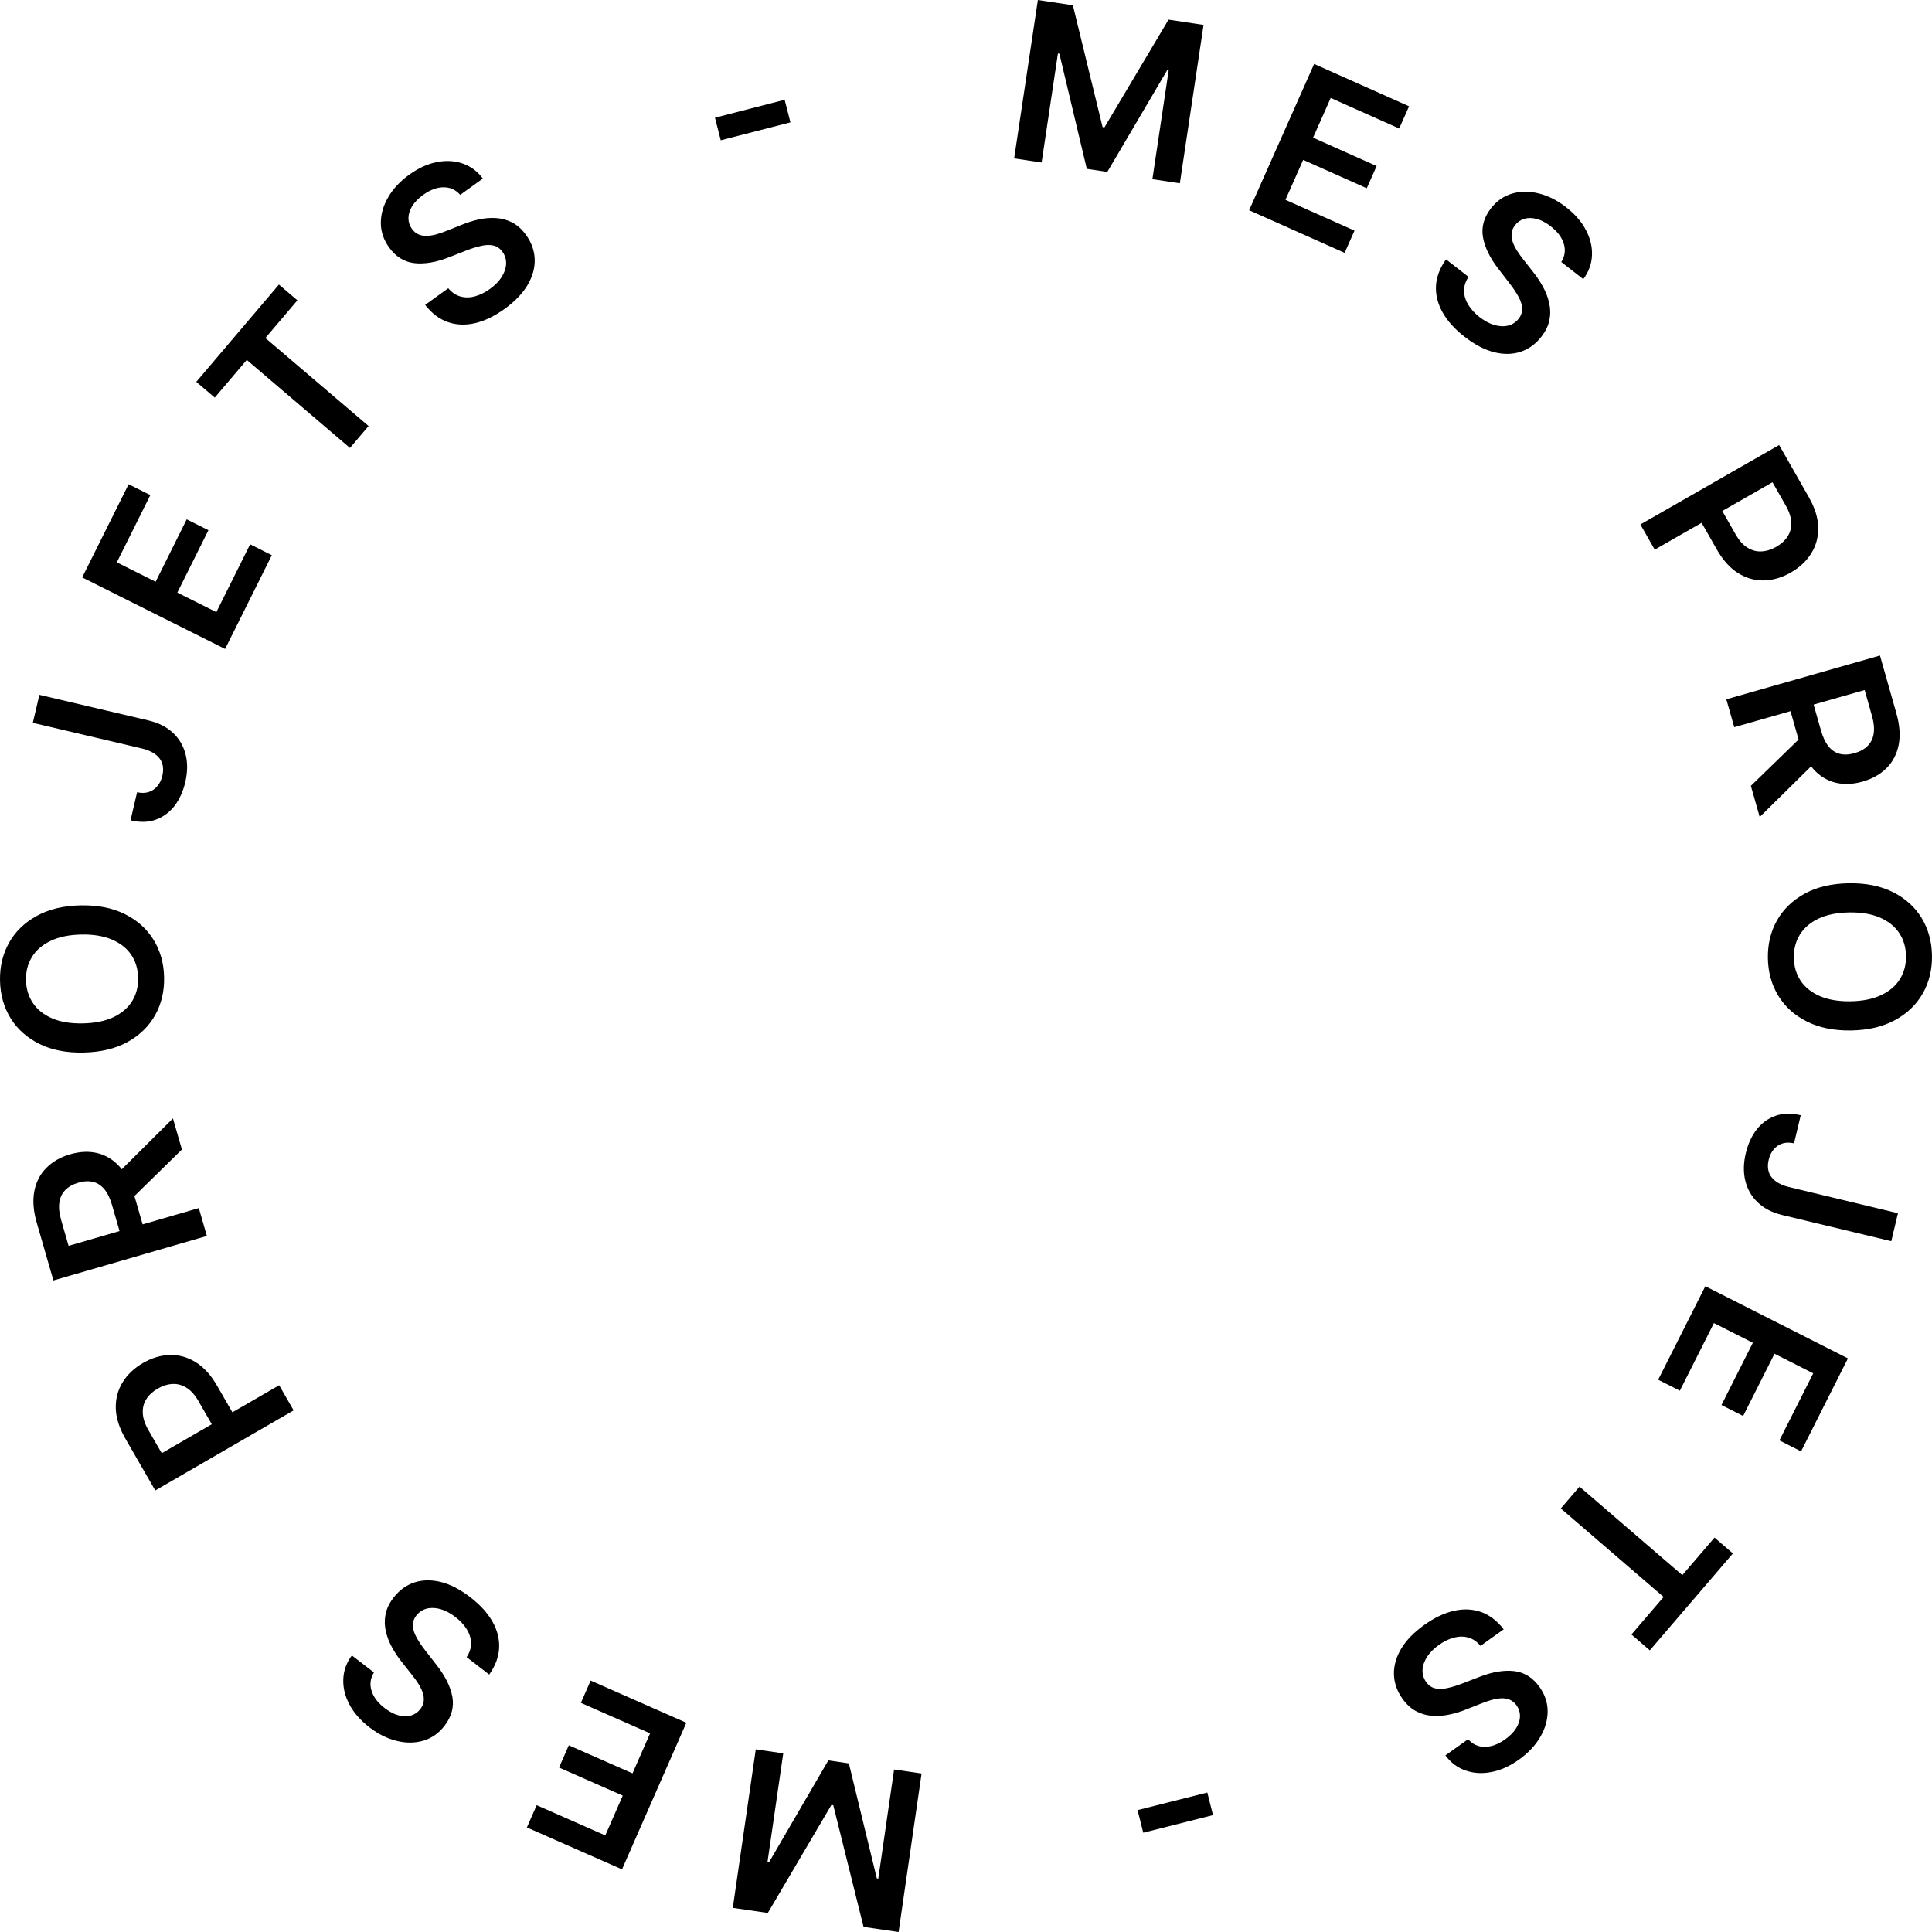
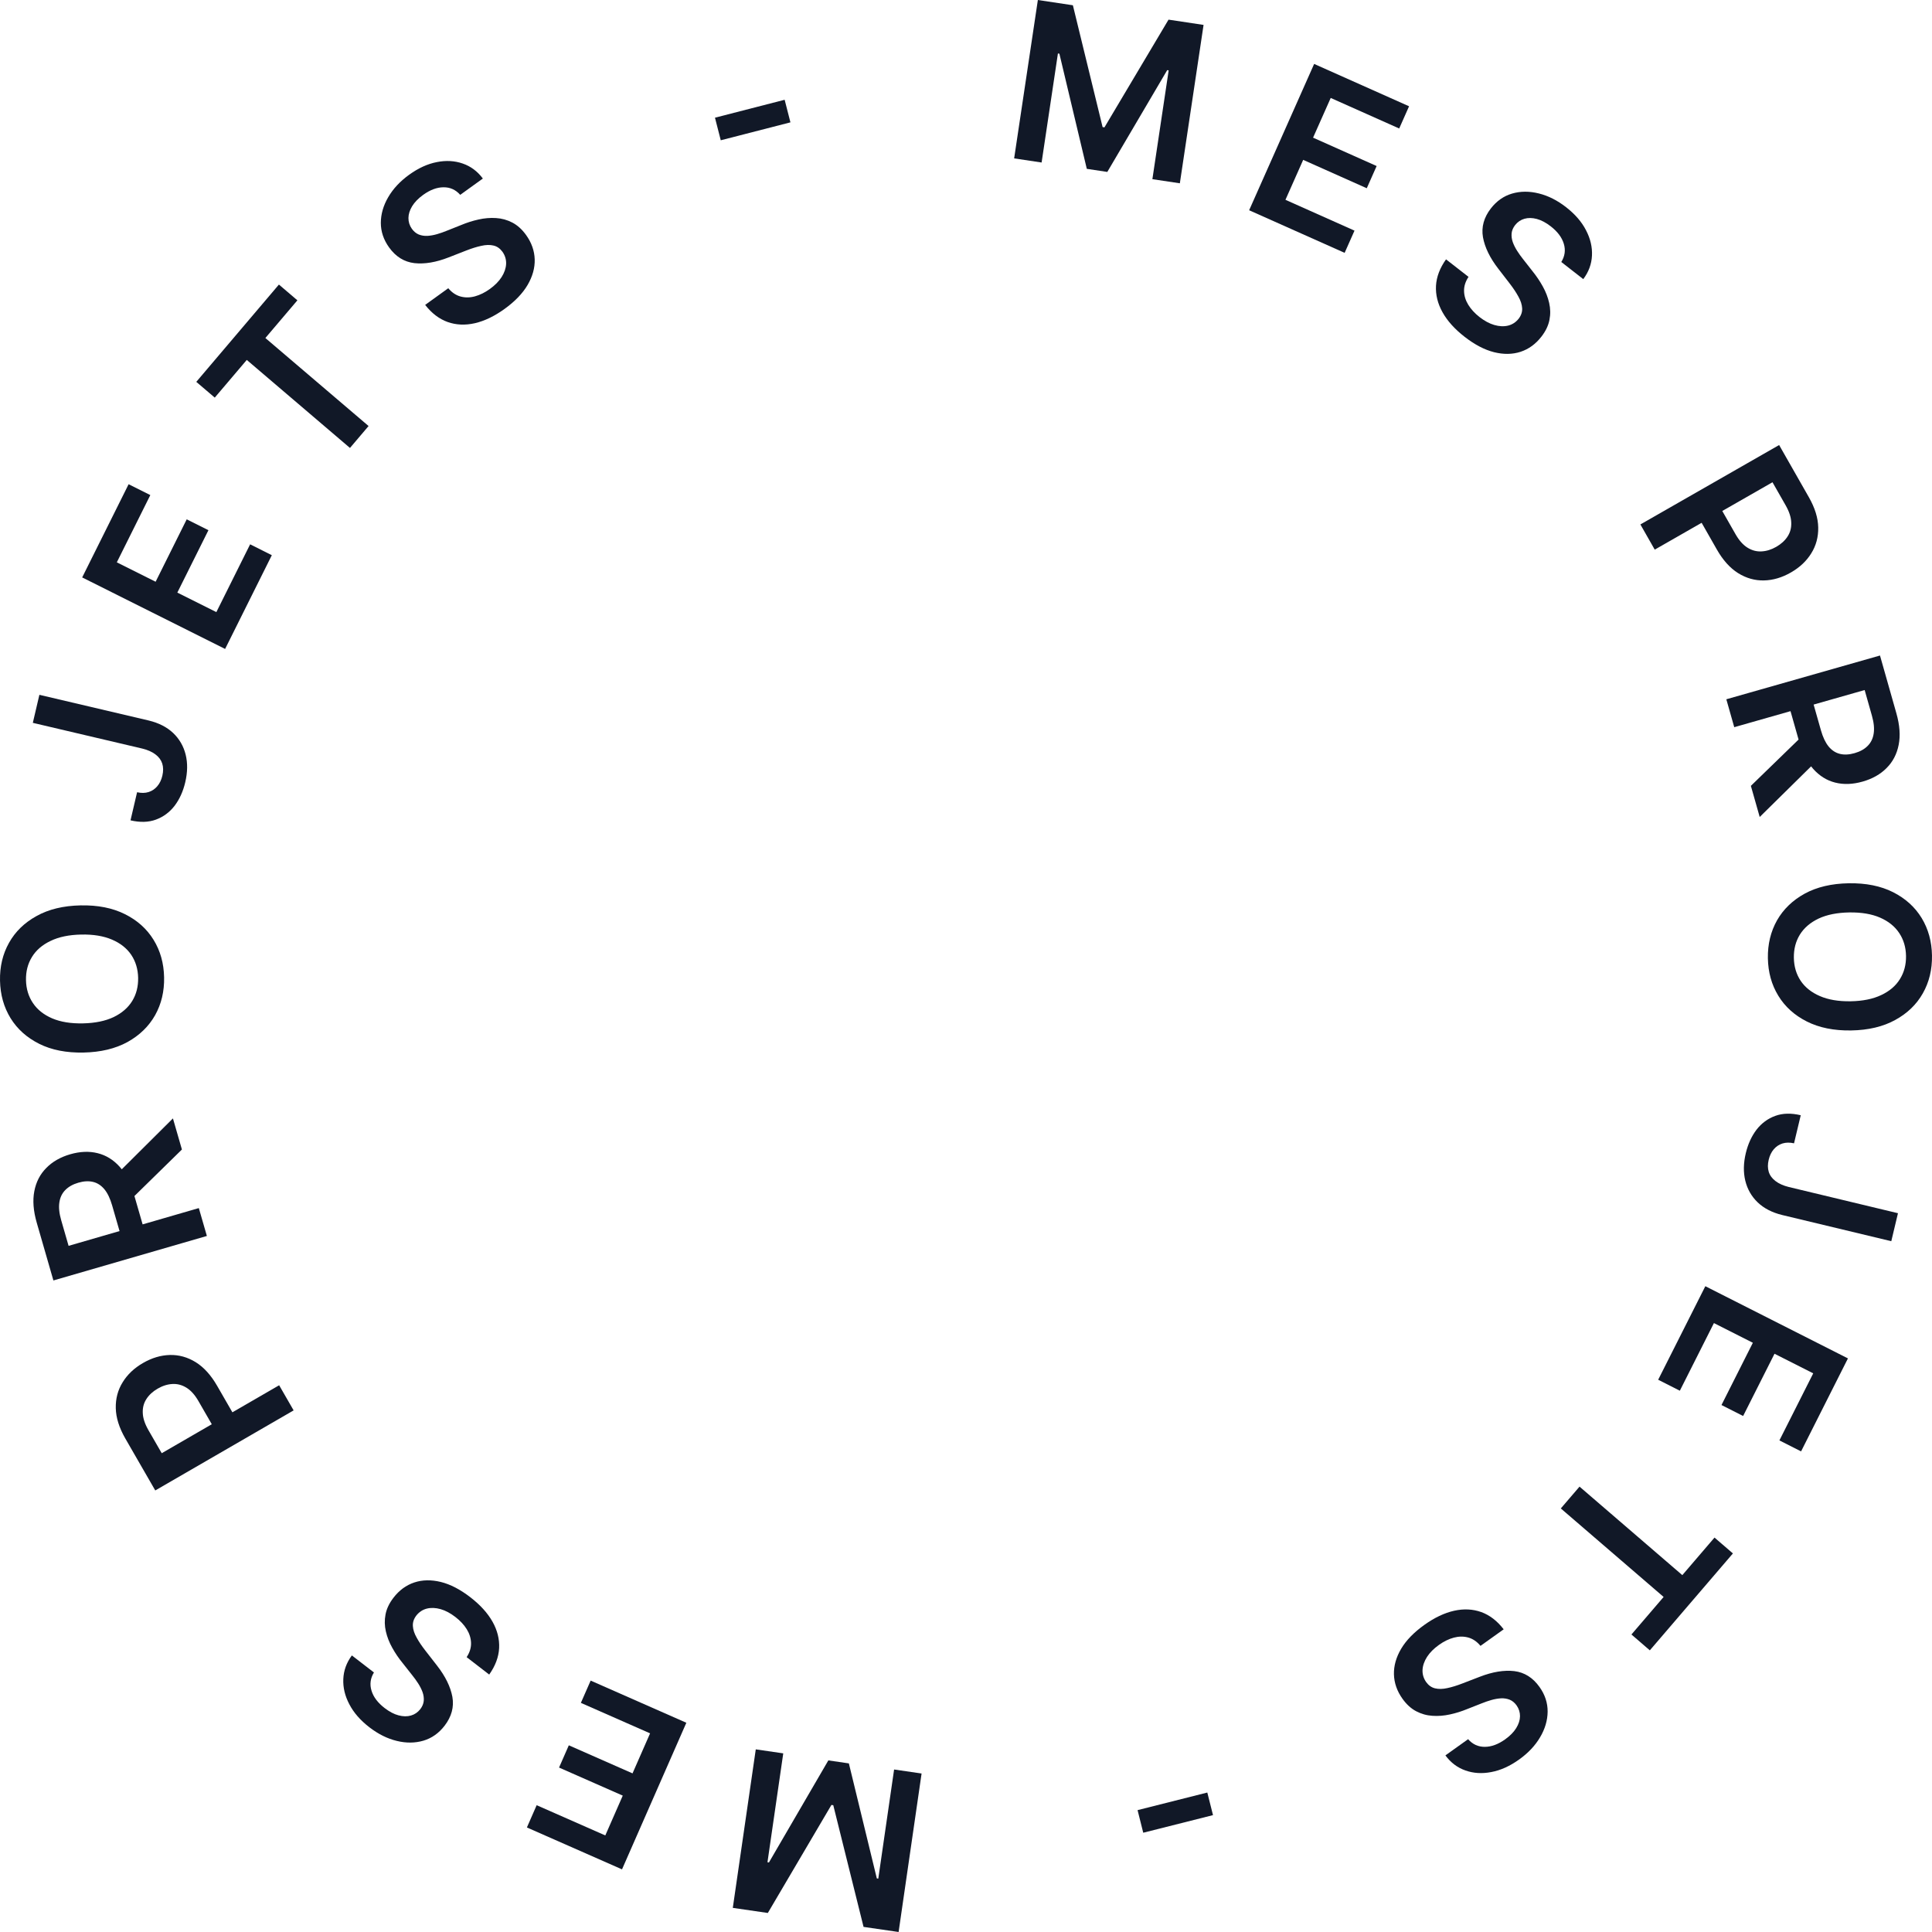
<svg xmlns="http://www.w3.org/2000/svg" width="112" height="112" viewBox="0 0 112 112" fill="none">
-   <path d="M52.093 112L50.061 111.704L48.306 104.65L48.198 104.635L44.512 110.897L42.481 110.601L43.813 101.412L45.406 101.644L44.491 107.957L44.576 107.969L48.02 102.052L49.21 102.226L50.83 108.893L50.915 108.906L51.832 102.58L53.425 102.812L52.093 112Z" fill="black" />
-   <path d="M39.788 99.87L36.059 108.369L30.545 105.94L31.111 104.649L35.09 106.402L36.102 104.094L32.409 102.467L32.975 101.177L36.668 102.804L37.686 100.484L33.674 98.717L34.241 97.426L39.788 99.87Z" fill="black" />
-   <path d="M21.678 96.954C21.47 97.294 21.424 97.647 21.538 98.013C21.649 98.378 21.902 98.713 22.297 99.017C22.574 99.231 22.843 99.372 23.106 99.441C23.369 99.51 23.608 99.514 23.823 99.451C24.039 99.389 24.219 99.266 24.363 99.084C24.481 98.93 24.548 98.771 24.565 98.605C24.58 98.437 24.557 98.267 24.496 98.094C24.433 97.923 24.348 97.754 24.24 97.587C24.132 97.42 24.017 97.261 23.894 97.109L23.338 96.405C23.111 96.127 22.912 95.834 22.741 95.526C22.567 95.217 22.444 94.9 22.369 94.576C22.293 94.25 22.286 93.922 22.349 93.593C22.411 93.264 22.565 92.94 22.81 92.622C23.141 92.191 23.542 91.896 24.014 91.738C24.484 91.582 24.998 91.572 25.555 91.708C26.108 91.845 26.679 92.141 27.266 92.594C27.837 93.035 28.265 93.506 28.549 94.007C28.831 94.507 28.96 95.018 28.935 95.541C28.908 96.061 28.716 96.573 28.36 97.076L27.052 96.067C27.23 95.796 27.315 95.522 27.307 95.245C27.299 94.969 27.216 94.702 27.058 94.447C26.898 94.19 26.679 93.955 26.402 93.741C26.113 93.518 25.827 93.365 25.543 93.284C25.255 93.203 24.99 93.192 24.746 93.252C24.5 93.314 24.295 93.45 24.131 93.659C23.986 93.852 23.921 94.053 23.935 94.263C23.947 94.474 24.02 94.698 24.154 94.935C24.284 95.173 24.454 95.426 24.666 95.696L25.335 96.556C25.82 97.178 26.116 97.782 26.225 98.369C26.329 98.957 26.178 99.514 25.774 100.041C25.441 100.474 25.032 100.763 24.548 100.908C24.061 101.051 23.546 101.056 23.001 100.922C22.455 100.791 21.926 100.527 21.412 100.131C20.891 99.729 20.505 99.286 20.253 98.801C19.997 98.318 19.88 97.829 19.902 97.335C19.922 96.843 20.087 96.387 20.398 95.967L21.678 96.954Z" fill="black" />
-   <path d="M17.022 81.762L9.001 86.403L7.263 83.388C6.908 82.77 6.724 82.185 6.712 81.634C6.699 81.079 6.832 80.579 7.111 80.131C7.385 79.683 7.777 79.311 8.286 79.017C8.8 78.719 9.32 78.564 9.844 78.55C10.369 78.536 10.868 78.674 11.342 78.965C11.814 79.258 12.228 79.714 12.586 80.335L13.737 82.333L12.542 83.024L11.504 81.222C11.296 80.861 11.063 80.601 10.805 80.444C10.547 80.286 10.277 80.215 9.994 80.232C9.71 80.247 9.425 80.336 9.141 80.501C8.856 80.665 8.638 80.867 8.486 81.105C8.333 81.34 8.263 81.609 8.277 81.911C8.287 82.213 8.397 82.545 8.606 82.909L9.376 84.244L16.183 80.305L17.022 81.762Z" fill="black" />
-   <path d="M11.993 71.65L3.096 74.229L2.131 70.885C1.933 70.199 1.886 69.59 1.989 69.057C2.091 68.52 2.323 68.071 2.683 67.709C3.039 67.344 3.501 67.08 4.068 66.915C4.639 66.75 5.169 66.728 5.66 66.851C6.146 66.971 6.572 67.233 6.936 67.637C7.298 68.042 7.578 68.587 7.775 69.272L8.463 71.654L7.125 72.042L6.5 69.877C6.385 69.477 6.235 69.165 6.051 68.941C5.864 68.718 5.646 68.577 5.397 68.517C5.144 68.455 4.859 68.47 4.543 68.562C4.228 68.653 3.976 68.794 3.79 68.983C3.6 69.173 3.484 69.413 3.442 69.702C3.397 69.992 3.432 70.339 3.549 70.742L3.976 72.223L11.526 70.034L11.993 71.65ZM6.631 68.211L10.025 64.835L10.546 66.638L7.14 69.975L6.631 68.211Z" fill="black" />
-   <path d="M4.668 52.486C5.666 52.465 6.524 52.635 7.243 52.995C7.959 53.351 8.512 53.847 8.903 54.483C9.293 55.116 9.496 55.839 9.513 56.652C9.53 57.465 9.357 58.197 8.994 58.848C8.628 59.497 8.094 60.016 7.394 60.406C6.69 60.792 5.841 60.996 4.846 61.017C3.849 61.038 2.992 60.87 2.276 60.513C1.557 60.153 1.002 59.657 0.612 59.024C0.222 58.389 0.018 57.664 0.001 56.851C-0.016 56.038 0.157 55.308 0.521 54.659C0.884 54.008 1.417 53.489 2.121 53.102C2.821 52.712 3.67 52.507 4.668 52.486ZM4.703 54.177C4.001 54.192 3.411 54.314 2.934 54.545C2.453 54.773 2.093 55.083 1.854 55.475C1.612 55.867 1.496 56.315 1.507 56.82C1.517 57.324 1.652 57.767 1.91 58.149C2.165 58.531 2.538 58.827 3.027 59.037C3.514 59.245 4.109 59.341 4.811 59.326C5.513 59.311 6.105 59.19 6.586 58.962C7.063 58.732 7.423 58.42 7.665 58.028C7.904 57.636 8.018 57.188 8.008 56.683C7.997 56.179 7.864 55.736 7.609 55.354C7.351 54.972 6.978 54.678 6.492 54.47C6.002 54.26 5.406 54.162 4.703 54.177Z" fill="black" />
-   <path d="M1.903 41.904L2.283 40.279L8.623 41.769C9.204 41.909 9.675 42.15 10.038 42.493C10.397 42.835 10.639 43.252 10.762 43.743C10.883 44.231 10.876 44.765 10.74 45.345C10.616 45.874 10.411 46.329 10.124 46.709C9.835 47.085 9.475 47.352 9.044 47.512C8.613 47.672 8.121 47.686 7.566 47.556L7.947 45.927C8.192 45.981 8.414 45.978 8.614 45.916C8.815 45.852 8.984 45.738 9.121 45.574C9.259 45.411 9.356 45.209 9.412 44.968C9.473 44.706 9.471 44.471 9.405 44.263C9.336 44.054 9.204 43.877 9.009 43.732C8.815 43.584 8.559 43.471 8.243 43.394L1.903 41.904Z" fill="black" />
-   <path d="M13.05 37.62L4.764 33.474L7.456 28.071L8.714 28.701L6.772 32.599L9.022 33.724L10.824 30.106L12.083 30.736L10.28 34.354L12.542 35.485L14.5 31.555L15.758 32.185L13.05 37.62Z" fill="black" />
-   <path d="M12.45 23.05L11.379 22.137L16.169 16.496L17.24 17.41L15.384 19.595L21.367 24.697L20.288 25.968L14.306 20.865L12.45 23.05Z" fill="black" />
-   <path d="M26.68 11.295C26.415 10.998 26.091 10.852 25.708 10.857C25.327 10.859 24.935 11.006 24.531 11.297C24.247 11.502 24.035 11.721 23.893 11.953C23.752 12.185 23.68 12.414 23.678 12.639C23.676 12.864 23.741 13.071 23.875 13.262C23.987 13.419 24.12 13.529 24.274 13.594C24.43 13.656 24.6 13.683 24.783 13.674C24.964 13.662 25.15 13.629 25.34 13.573C25.531 13.518 25.716 13.453 25.897 13.378L26.729 13.047C27.06 12.908 27.398 12.801 27.74 12.725C28.086 12.647 28.424 12.619 28.755 12.641C29.089 12.661 29.404 12.748 29.701 12.903C29.998 13.058 30.263 13.298 30.498 13.624C30.815 14.066 30.981 14.536 30.997 15.034C31.012 15.53 30.874 16.026 30.584 16.522C30.294 17.014 29.848 17.477 29.246 17.911C28.661 18.332 28.088 18.608 27.527 18.737C26.968 18.864 26.443 18.841 25.95 18.667C25.46 18.492 25.026 18.161 24.647 17.675L25.987 16.709C26.195 16.957 26.433 17.117 26.7 17.189C26.967 17.261 27.245 17.258 27.534 17.179C27.826 17.099 28.114 16.957 28.398 16.752C28.694 16.539 28.921 16.308 29.081 16.059C29.241 15.806 29.327 15.553 29.34 15.302C29.351 15.049 29.28 14.813 29.128 14.595C28.984 14.401 28.811 14.28 28.606 14.234C28.401 14.185 28.165 14.191 27.9 14.252C27.636 14.308 27.345 14.399 27.026 14.524L26.012 14.92C25.279 15.207 24.616 15.319 24.023 15.254C23.432 15.185 22.942 14.881 22.555 14.342C22.236 13.898 22.077 13.422 22.077 12.916C22.08 12.408 22.223 11.912 22.507 11.428C22.79 10.941 23.194 10.508 23.72 10.129C24.254 9.744 24.788 9.5 25.323 9.397C25.859 9.29 26.36 9.318 26.826 9.481C27.291 9.641 27.679 9.931 27.991 10.35L26.68 11.295Z" fill="black" />
-   <path d="M45.487 5.784L45.822 7.093L41.783 8.132L41.448 6.823L45.487 5.784Z" fill="black" />
-   <path d="M60.166 0L62.196 0.305L63.919 7.367L64.026 7.384L67.741 1.139L69.772 1.444L68.397 10.626L66.805 10.387L67.749 4.079L67.664 4.066L64.192 9.967L63.003 9.788L61.414 3.113L61.329 3.1L60.383 9.421L58.791 9.182L60.166 0Z" fill="black" />
-   <path d="M72.414 12.188L76.182 3.706L81.685 6.161L81.113 7.449L77.143 5.678L76.12 7.98L79.805 9.625L79.233 10.913L75.547 9.268L74.519 11.583L78.522 13.37L77.95 14.658L72.414 12.188Z" fill="black" />
-   <path d="M90.51 15.188C90.719 14.85 90.767 14.497 90.655 14.13C90.545 13.764 90.293 13.429 89.901 13.123C89.625 12.908 89.355 12.765 89.093 12.694C88.831 12.624 88.592 12.62 88.376 12.681C88.16 12.743 87.98 12.864 87.835 13.046C87.716 13.199 87.648 13.358 87.63 13.524C87.615 13.692 87.637 13.862 87.697 14.036C87.759 14.207 87.844 14.376 87.951 14.543C88.058 14.711 88.172 14.871 88.294 15.023L88.847 15.729C89.073 16.009 89.27 16.303 89.44 16.611C89.612 16.921 89.734 17.238 89.807 17.563C89.882 17.889 89.888 18.217 89.823 18.546C89.759 18.875 89.604 19.198 89.358 19.515C89.025 19.945 88.622 20.238 88.149 20.394C87.678 20.547 87.165 20.555 86.608 20.416C86.055 20.276 85.486 19.978 84.901 19.522C84.332 19.079 83.906 18.606 83.625 18.103C83.345 17.602 83.219 17.09 83.246 16.568C83.276 16.047 83.47 15.536 83.828 15.035L85.132 16.05C84.953 16.32 84.866 16.594 84.873 16.871C84.879 17.148 84.961 17.414 85.118 17.67C85.277 17.928 85.494 18.164 85.77 18.38C86.058 18.604 86.344 18.758 86.627 18.84C86.915 18.923 87.18 18.935 87.425 18.876C87.671 18.815 87.876 18.68 88.041 18.473C88.187 18.28 88.253 18.079 88.24 17.869C88.229 17.658 88.157 17.433 88.024 17.196C87.895 16.958 87.726 16.703 87.516 16.432L86.851 15.569C86.369 14.945 86.075 14.339 85.969 13.752C85.868 13.164 86.021 12.607 86.428 12.082C86.763 11.651 87.173 11.363 87.659 11.221C88.146 11.08 88.661 11.078 89.205 11.214C89.75 11.348 90.279 11.614 90.79 12.013C91.309 12.418 91.694 12.862 91.943 13.348C92.197 13.833 92.312 14.322 92.288 14.816C92.265 15.308 92.098 15.763 91.784 16.181L90.51 15.188Z" fill="black" />
-   <path d="M95.095 30.403L103.138 25.799L104.861 28.823C105.214 29.442 105.395 30.027 105.404 30.579C105.414 31.134 105.279 31.634 104.999 32.08C104.722 32.527 104.329 32.896 103.818 33.188C103.303 33.484 102.782 33.637 102.258 33.648C101.733 33.66 101.234 33.519 100.761 33.226C100.291 32.931 99.879 32.473 99.525 31.851L98.383 29.847L99.58 29.162L100.61 30.968C100.817 31.331 101.048 31.591 101.306 31.75C101.563 31.909 101.833 31.981 102.116 31.965C102.4 31.952 102.685 31.864 102.97 31.701C103.256 31.537 103.475 31.337 103.628 31.1C103.782 30.865 103.853 30.597 103.84 30.294C103.832 29.993 103.724 29.66 103.516 29.295L102.753 27.957L95.927 31.863L95.095 30.403Z" fill="black" />
-   <path d="M100.077 40.538L108.985 38.001L109.935 41.35C110.13 42.036 110.174 42.645 110.068 43.178C109.963 43.714 109.73 44.162 109.368 44.523C109.011 44.885 108.547 45.148 107.979 45.309C107.408 45.472 106.877 45.491 106.387 45.367C105.901 45.245 105.477 44.98 105.114 44.575C104.755 44.168 104.477 43.622 104.283 42.936L103.606 40.55L104.946 40.169L105.561 42.336C105.675 42.737 105.823 43.05 106.006 43.275C106.191 43.498 106.409 43.641 106.658 43.702C106.911 43.765 107.195 43.751 107.512 43.661C107.828 43.571 108.08 43.432 108.267 43.243C108.458 43.054 108.575 42.815 108.619 42.526C108.665 42.236 108.631 41.889 108.516 41.485L108.096 40.002L100.536 42.156L100.077 40.538ZM105.422 44.002L102.012 47.362L101.5 45.557L104.921 42.236L105.422 44.002Z" fill="black" />
-   <path d="M107.312 59.736C106.314 59.752 105.457 59.578 104.739 59.215C104.025 58.855 103.474 58.356 103.087 57.719C102.7 57.084 102.5 56.361 102.486 55.547C102.473 54.735 102.65 54.003 103.016 53.353C103.385 52.706 103.921 52.19 104.623 51.804C105.329 51.42 106.179 51.221 107.174 51.204C108.171 51.188 109.027 51.36 109.742 51.72C110.459 52.083 111.011 52.582 111.399 53.217C111.786 53.854 111.986 54.58 111.999 55.392C112.013 56.205 111.836 56.935 111.47 57.582C111.103 58.232 110.567 58.748 109.862 59.132C109.16 59.518 108.31 59.719 107.312 59.736ZM107.285 58.045C107.987 58.033 108.577 57.913 109.056 57.685C109.538 57.459 109.899 57.151 110.14 56.76C110.384 56.369 110.502 55.922 110.494 55.417C110.485 54.912 110.353 54.468 110.097 54.086C109.843 53.703 109.472 53.405 108.983 53.193C108.497 52.983 107.903 52.884 107.201 52.895C106.499 52.907 105.907 53.025 105.425 53.251C104.946 53.479 104.585 53.789 104.341 54.18C104.1 54.571 103.984 55.018 103.992 55.523C104 56.028 104.131 56.471 104.384 56.854C104.641 57.237 105.012 57.533 105.498 57.743C105.987 57.956 106.582 58.056 107.285 58.045Z" fill="black" />
-   <path d="M110.027 70.331L109.64 71.954L103.307 70.434C102.727 70.291 102.257 70.048 101.896 69.704C101.538 69.36 101.298 68.942 101.177 68.45C101.058 67.961 101.068 67.427 101.206 66.848C101.333 66.319 101.54 65.866 101.829 65.487C102.12 65.113 102.481 64.847 102.913 64.689C103.344 64.532 103.837 64.519 104.391 64.652L104.002 66.279C103.758 66.224 103.536 66.226 103.335 66.287C103.134 66.351 102.965 66.464 102.826 66.626C102.688 66.789 102.591 66.991 102.533 67.232C102.47 67.493 102.472 67.728 102.537 67.937C102.604 68.146 102.736 68.323 102.93 68.469C103.124 68.618 103.379 68.732 103.695 68.811L110.027 70.331Z" fill="black" />
-   <path d="M98.86 74.563L107.127 78.748L104.41 84.138L103.154 83.502L105.115 79.614L102.87 78.478L101.051 82.087L99.796 81.451L101.615 77.842L99.358 76.7L97.382 80.621L96.126 79.985L98.86 74.563Z" fill="black" />
-   <path d="M99.392 89.135L100.459 90.054L95.642 95.672L94.576 94.753L96.442 92.577L90.482 87.446L91.567 86.181L97.526 91.312L99.392 89.135Z" fill="black" />
-   <path d="M85.107 100.823C85.371 101.121 85.694 101.269 86.078 101.266C86.458 101.265 86.851 101.12 87.256 100.831C87.541 100.627 87.755 100.41 87.897 100.178C88.04 99.947 88.113 99.718 88.116 99.493C88.119 99.269 88.054 99.061 87.922 98.869C87.81 98.712 87.677 98.601 87.524 98.536C87.368 98.473 87.199 98.445 87.016 98.454C86.834 98.464 86.648 98.497 86.458 98.551C86.267 98.606 86.081 98.67 85.9 98.743L85.067 99.071C84.735 99.208 84.397 99.314 84.054 99.388C83.708 99.464 83.37 99.49 83.038 99.467C82.705 99.446 82.39 99.357 82.094 99.201C81.798 99.045 81.534 98.803 81.301 98.476C80.986 98.033 80.822 97.562 80.808 97.064C80.796 96.568 80.936 96.072 81.228 95.578C81.52 95.087 81.968 94.627 82.573 94.195C83.159 93.776 83.734 93.504 84.296 93.377C84.855 93.253 85.38 93.278 85.872 93.454C86.361 93.632 86.794 93.965 87.17 94.453L85.826 95.413C85.619 95.163 85.382 95.002 85.115 94.929C84.849 94.856 84.571 94.858 84.281 94.935C83.989 95.013 83.7 95.154 83.416 95.358C83.118 95.57 82.89 95.8 82.729 96.048C82.568 96.3 82.48 96.552 82.466 96.803C82.454 97.057 82.524 97.293 82.675 97.511C82.818 97.707 82.991 97.828 83.195 97.875C83.401 97.925 83.636 97.92 83.901 97.861C84.165 97.806 84.457 97.716 84.776 97.592L85.792 97.201C86.527 96.917 87.191 96.809 87.783 96.876C88.374 96.948 88.862 97.254 89.247 97.796C89.564 98.241 89.721 98.717 89.718 99.224C89.713 99.732 89.567 100.228 89.281 100.71C88.996 101.195 88.59 101.626 88.062 102.003C87.527 102.385 86.991 102.627 86.455 102.727C85.919 102.832 85.418 102.801 84.953 102.636C84.489 102.474 84.102 102.182 83.792 101.762L85.107 100.823Z" fill="black" />
-   <path d="M66.275 106.245L65.946 104.935L69.989 103.915L70.319 105.225L66.275 106.245Z" fill="black" />
+   <path d="M52.093 112L50.061 111.704L48.306 104.65L48.198 104.635L44.512 110.897L42.481 110.601L43.813 101.412L45.406 101.644L44.491 107.957L44.576 107.969L48.02 102.052L49.21 102.226L50.83 108.893L50.915 108.906L51.832 102.58L53.425 102.812L52.093 112Z" fill="#111827" />
+   <path d="M39.788 99.87L36.059 108.369L30.545 105.94L31.111 104.649L35.09 106.402L36.102 104.094L32.409 102.467L32.975 101.177L36.668 102.804L37.686 100.484L33.674 98.717L34.241 97.426L39.788 99.87Z" fill="#111827" />
+   <path d="M21.678 96.954C21.47 97.294 21.424 97.647 21.538 98.013C21.649 98.378 21.902 98.713 22.297 99.017C22.574 99.231 22.843 99.372 23.106 99.441C23.369 99.51 23.608 99.514 23.823 99.451C24.039 99.389 24.219 99.266 24.363 99.084C24.481 98.93 24.548 98.771 24.565 98.605C24.58 98.437 24.557 98.267 24.496 98.094C24.433 97.923 24.348 97.754 24.24 97.587C24.132 97.42 24.017 97.261 23.894 97.109L23.338 96.405C23.111 96.127 22.912 95.834 22.741 95.526C22.567 95.217 22.444 94.9 22.369 94.576C22.293 94.25 22.286 93.922 22.349 93.593C22.411 93.264 22.565 92.94 22.81 92.622C23.141 92.191 23.542 91.896 24.014 91.738C24.484 91.582 24.998 91.572 25.555 91.708C26.108 91.845 26.679 92.141 27.266 92.594C27.837 93.035 28.265 93.506 28.549 94.007C28.831 94.507 28.96 95.018 28.935 95.541C28.908 96.061 28.716 96.573 28.36 97.076L27.052 96.067C27.23 95.796 27.315 95.522 27.307 95.245C27.299 94.969 27.216 94.702 27.058 94.447C26.898 94.19 26.679 93.955 26.402 93.741C26.113 93.518 25.827 93.365 25.543 93.284C25.255 93.203 24.99 93.192 24.746 93.252C24.5 93.314 24.295 93.45 24.131 93.659C23.986 93.852 23.921 94.053 23.935 94.263C23.947 94.474 24.02 94.698 24.154 94.935C24.284 95.173 24.454 95.426 24.666 95.696L25.335 96.556C25.82 97.178 26.116 97.782 26.225 98.369C26.329 98.957 26.178 99.514 25.774 100.041C25.441 100.474 25.032 100.763 24.548 100.908C24.061 101.051 23.546 101.056 23.001 100.922C22.455 100.791 21.926 100.527 21.412 100.131C20.891 99.729 20.505 99.286 20.253 98.801C19.997 98.318 19.88 97.829 19.902 97.335C19.922 96.843 20.087 96.387 20.398 95.967L21.678 96.954Z" fill="#111827" />
+   <path d="M17.022 81.762L9.001 86.403L7.263 83.388C6.908 82.77 6.724 82.185 6.712 81.634C6.699 81.079 6.832 80.579 7.111 80.131C7.385 79.683 7.777 79.311 8.286 79.017C8.8 78.719 9.32 78.564 9.844 78.55C10.369 78.536 10.868 78.674 11.342 78.965C11.814 79.258 12.228 79.714 12.586 80.335L13.737 82.333L12.542 83.024L11.504 81.222C11.296 80.861 11.063 80.601 10.805 80.444C10.547 80.286 10.277 80.215 9.994 80.232C9.71 80.247 9.425 80.336 9.141 80.501C8.856 80.665 8.638 80.867 8.486 81.105C8.333 81.34 8.263 81.609 8.277 81.911C8.287 82.213 8.397 82.545 8.606 82.909L9.376 84.244L16.183 80.305L17.022 81.762Z" fill="#111827" />
+   <path d="M11.993 71.65L3.096 74.229L2.131 70.885C1.933 70.199 1.886 69.59 1.989 69.057C2.091 68.52 2.323 68.071 2.683 67.709C3.039 67.344 3.501 67.08 4.068 66.915C4.639 66.75 5.169 66.728 5.66 66.851C6.146 66.971 6.572 67.233 6.936 67.637C7.298 68.042 7.578 68.587 7.775 69.272L8.463 71.654L7.125 72.042L6.5 69.877C6.385 69.477 6.235 69.165 6.051 68.941C5.864 68.718 5.646 68.577 5.397 68.517C5.144 68.455 4.859 68.47 4.543 68.562C4.228 68.653 3.976 68.794 3.79 68.983C3.6 69.173 3.484 69.413 3.442 69.702C3.397 69.992 3.432 70.339 3.549 70.742L3.976 72.223L11.526 70.034L11.993 71.65ZM6.631 68.211L10.025 64.835L10.546 66.638L7.14 69.975L6.631 68.211Z" fill="#111827" />
+   <path d="M4.668 52.486C5.666 52.465 6.524 52.635 7.243 52.995C7.959 53.351 8.512 53.847 8.903 54.483C9.293 55.116 9.496 55.839 9.513 56.652C9.53 57.465 9.357 58.197 8.994 58.848C8.628 59.497 8.094 60.016 7.394 60.406C6.69 60.792 5.841 60.996 4.846 61.017C3.849 61.038 2.992 60.87 2.276 60.513C1.557 60.153 1.002 59.657 0.612 59.024C0.222 58.389 0.018 57.664 0.001 56.851C-0.016 56.038 0.157 55.308 0.521 54.659C0.884 54.008 1.417 53.489 2.121 53.102C2.821 52.712 3.67 52.507 4.668 52.486ZM4.703 54.177C4.001 54.192 3.411 54.314 2.934 54.545C2.453 54.773 2.093 55.083 1.854 55.475C1.612 55.867 1.496 56.315 1.507 56.82C1.517 57.324 1.652 57.767 1.91 58.149C2.165 58.531 2.538 58.827 3.027 59.037C3.514 59.244 4.109 59.341 4.811 59.326C5.513 59.311 6.105 59.19 6.586 58.962C7.063 58.732 7.423 58.42 7.665 58.028C7.904 57.636 8.018 57.188 8.008 56.683C7.997 56.179 7.864 55.736 7.609 55.354C7.351 54.972 6.978 54.678 6.492 54.47C6.002 54.26 5.406 54.162 4.703 54.177Z" fill="#111827" />
+   <path d="M1.903 41.904L2.283 40.279L8.623 41.769C9.204 41.909 9.675 42.15 10.038 42.493C10.397 42.835 10.639 43.252 10.762 43.743C10.883 44.231 10.876 44.765 10.74 45.345C10.616 45.874 10.411 46.329 10.124 46.709C9.835 47.085 9.475 47.352 9.044 47.512C8.613 47.672 8.121 47.686 7.566 47.556L7.947 45.927C8.192 45.981 8.414 45.978 8.614 45.916C8.815 45.852 8.984 45.738 9.121 45.574C9.259 45.411 9.356 45.209 9.412 44.968C9.473 44.706 9.471 44.471 9.405 44.263C9.336 44.054 9.204 43.877 9.009 43.732C8.815 43.584 8.559 43.471 8.243 43.394L1.903 41.904Z" fill="#111827" />
+   <path d="M13.05 37.62L4.764 33.474L7.456 28.071L8.714 28.701L6.772 32.599L9.022 33.724L10.824 30.106L12.083 30.736L10.28 34.354L12.542 35.485L14.5 31.555L15.758 32.185L13.05 37.62Z" fill="#111827" />
+   <path d="M12.45 23.05L11.379 22.137L16.169 16.496L17.24 17.41L15.384 19.595L21.367 24.697L20.288 25.968L14.306 20.865L12.45 23.05Z" fill="#111827" />
+   <path d="M26.68 11.295C26.415 10.998 26.091 10.852 25.708 10.857C25.327 10.859 24.935 11.006 24.531 11.297C24.247 11.502 24.035 11.721 23.893 11.953C23.752 12.185 23.68 12.414 23.678 12.639C23.676 12.864 23.741 13.071 23.875 13.262C23.987 13.419 24.12 13.529 24.274 13.594C24.43 13.656 24.6 13.683 24.783 13.674C24.964 13.662 25.15 13.629 25.34 13.573C25.531 13.518 25.716 13.453 25.897 13.378L26.729 13.047C27.06 12.908 27.398 12.801 27.74 12.725C28.086 12.647 28.424 12.619 28.755 12.641C29.089 12.661 29.404 12.748 29.701 12.903C29.998 13.058 30.263 13.298 30.498 13.624C30.815 14.066 30.981 14.536 30.997 15.034C31.012 15.53 30.874 16.026 30.584 16.522C30.294 17.014 29.848 17.477 29.246 17.911C28.661 18.332 28.088 18.608 27.527 18.737C26.968 18.864 26.443 18.841 25.95 18.667C25.46 18.492 25.026 18.161 24.647 17.675L25.987 16.709C26.195 16.957 26.433 17.117 26.7 17.189C26.967 17.261 27.245 17.258 27.534 17.179C27.826 17.099 28.114 16.957 28.398 16.752C28.694 16.539 28.921 16.308 29.081 16.059C29.241 15.806 29.327 15.553 29.34 15.302C29.351 15.049 29.28 14.813 29.128 14.595C28.984 14.401 28.811 14.28 28.606 14.234C28.401 14.185 28.165 14.191 27.9 14.252C27.636 14.308 27.345 14.399 27.026 14.524L26.012 14.92C25.279 15.207 24.616 15.319 24.023 15.254C23.432 15.185 22.942 14.881 22.555 14.342C22.236 13.898 22.077 13.422 22.077 12.916C22.08 12.408 22.223 11.912 22.507 11.428C22.79 10.941 23.194 10.508 23.72 10.129C24.254 9.744 24.788 9.5 25.323 9.397C25.859 9.29 26.36 9.318 26.826 9.481C27.291 9.641 27.679 9.931 27.991 10.35L26.68 11.295Z" fill="#111827" />
+   <path d="M45.487 5.784L45.822 7.093L41.783 8.132L41.448 6.823L45.487 5.784Z" fill="#111827" />
+   <path d="M60.166 0L62.196 0.305L63.919 7.367L64.026 7.384L67.741 1.139L69.772 1.444L68.397 10.626L66.805 10.387L67.749 4.079L67.664 4.066L64.192 9.967L63.003 9.788L61.414 3.113L61.329 3.1L60.383 9.421L58.791 9.182L60.166 0Z" fill="#111827" />
+   <path d="M72.414 12.188L76.182 3.706L81.685 6.161L81.113 7.449L77.143 5.678L76.12 7.98L79.805 9.625L79.233 10.913L75.547 9.268L74.519 11.583L78.522 13.37L77.95 14.658L72.414 12.188Z" fill="#111827" />
+   <path d="M90.51 15.188C90.719 14.85 90.767 14.497 90.655 14.13C90.545 13.764 90.293 13.429 89.901 13.123C89.625 12.908 89.355 12.765 89.093 12.694C88.831 12.624 88.592 12.62 88.376 12.681C88.16 12.743 87.98 12.864 87.835 13.046C87.716 13.199 87.648 13.358 87.63 13.524C87.615 13.692 87.637 13.862 87.697 14.036C87.759 14.207 87.844 14.376 87.951 14.543C88.058 14.711 88.172 14.871 88.294 15.023L88.847 15.729C89.073 16.009 89.27 16.303 89.44 16.611C89.612 16.921 89.734 17.238 89.807 17.563C89.882 17.889 89.888 18.217 89.823 18.546C89.759 18.875 89.604 19.198 89.358 19.515C89.025 19.945 88.622 20.238 88.149 20.394C87.678 20.547 87.165 20.555 86.608 20.416C86.055 20.276 85.486 19.978 84.901 19.522C84.332 19.079 83.906 18.606 83.625 18.103C83.345 17.602 83.219 17.09 83.246 16.568C83.276 16.047 83.47 15.536 83.828 15.035L85.132 16.05C84.953 16.32 84.866 16.594 84.873 16.871C84.879 17.148 84.961 17.414 85.118 17.67C85.277 17.928 85.494 18.164 85.77 18.38C86.058 18.604 86.344 18.758 86.627 18.84C86.915 18.923 87.18 18.935 87.425 18.876C87.671 18.815 87.876 18.68 88.041 18.473C88.187 18.28 88.253 18.079 88.24 17.869C88.229 17.658 88.157 17.433 88.024 17.196C87.895 16.958 87.726 16.703 87.516 16.432L86.851 15.569C86.369 14.945 86.075 14.339 85.969 13.752C85.868 13.164 86.021 12.607 86.428 12.082C86.763 11.651 87.173 11.363 87.659 11.221C88.146 11.08 88.661 11.078 89.205 11.214C89.75 11.348 90.279 11.614 90.79 12.013C91.309 12.418 91.694 12.862 91.943 13.348C92.197 13.833 92.312 14.322 92.288 14.816C92.265 15.308 92.098 15.763 91.784 16.181L90.51 15.188Z" fill="#111827" />
+   <path d="M95.095 30.403L103.138 25.799L104.861 28.823C105.214 29.442 105.395 30.027 105.404 30.579C105.414 31.134 105.279 31.634 104.999 32.08C104.722 32.527 104.329 32.896 103.818 33.188C103.303 33.484 102.782 33.637 102.258 33.648C101.733 33.66 101.234 33.519 100.761 33.226C100.291 32.931 99.879 32.473 99.525 31.851L98.383 29.847L99.58 29.162L100.61 30.968C100.817 31.331 101.048 31.591 101.306 31.75C101.563 31.909 101.833 31.981 102.116 31.965C102.4 31.952 102.685 31.864 102.97 31.701C103.256 31.537 103.475 31.337 103.628 31.1C103.782 30.865 103.853 30.597 103.84 30.294C103.832 29.993 103.724 29.66 103.516 29.295L102.753 27.957L95.927 31.863L95.095 30.403Z" fill="#111827" />
+   <path d="M100.077 40.538L108.985 38.001L109.935 41.35C110.13 42.036 110.174 42.645 110.068 43.178C109.963 43.714 109.73 44.162 109.368 44.523C109.011 44.885 108.547 45.148 107.979 45.309C107.408 45.472 106.877 45.491 106.387 45.367C105.901 45.245 105.477 44.98 105.114 44.575C104.755 44.168 104.477 43.622 104.283 42.936L103.606 40.55L104.946 40.169L105.561 42.336C105.675 42.737 105.823 43.05 106.006 43.275C106.191 43.498 106.409 43.641 106.658 43.702C106.911 43.765 107.195 43.751 107.512 43.661C107.828 43.571 108.08 43.432 108.267 43.243C108.458 43.054 108.575 42.815 108.619 42.526C108.665 42.236 108.631 41.889 108.516 41.485L108.096 40.002L100.536 42.156L100.077 40.538ZM105.422 44.002L102.012 47.362L101.5 45.557L104.921 42.236L105.422 44.002Z" fill="#111827" />
+   <path d="M107.312 59.736C106.314 59.752 105.457 59.578 104.739 59.215C104.025 58.855 103.474 58.356 103.087 57.719C102.7 57.084 102.5 56.361 102.486 55.547C102.473 54.735 102.65 54.003 103.016 53.353C103.385 52.706 103.921 52.19 104.623 51.804C105.329 51.42 106.179 51.221 107.174 51.204C108.171 51.188 109.027 51.36 109.742 51.72C110.459 52.083 111.011 52.582 111.399 53.217C111.786 53.854 111.986 54.58 111.999 55.392C112.013 56.205 111.836 56.935 111.47 57.582C111.103 58.232 110.567 58.748 109.862 59.132C109.16 59.518 108.31 59.719 107.312 59.736ZM107.285 58.045C107.987 58.033 108.577 57.913 109.056 57.685C109.538 57.459 109.899 57.151 110.14 56.76C110.384 56.369 110.502 55.922 110.494 55.417C110.485 54.912 110.353 54.468 110.097 54.086C109.843 53.703 109.472 53.405 108.983 53.193C108.497 52.983 107.903 52.884 107.201 52.895C106.499 52.907 105.907 53.025 105.425 53.251C104.946 53.479 104.585 53.789 104.341 54.18C104.1 54.571 103.984 55.018 103.992 55.523C104 56.028 104.131 56.471 104.384 56.854C104.641 57.237 105.012 57.533 105.498 57.743C105.987 57.956 106.582 58.056 107.285 58.045Z" fill="#111827" />
+   <path d="M110.027 70.331L109.64 71.954L103.307 70.434C102.727 70.291 102.257 70.048 101.896 69.704C101.538 69.36 101.298 68.942 101.177 68.45C101.058 67.961 101.068 67.427 101.206 66.848C101.333 66.319 101.54 65.866 101.829 65.487C102.12 65.113 102.481 64.847 102.913 64.689C103.344 64.532 103.837 64.519 104.391 64.652L104.002 66.279C103.758 66.224 103.536 66.226 103.335 66.287C103.134 66.351 102.965 66.464 102.826 66.626C102.688 66.789 102.591 66.991 102.533 67.232C102.47 67.493 102.472 67.728 102.537 67.937C102.604 68.146 102.736 68.323 102.93 68.469C103.124 68.618 103.379 68.732 103.695 68.811L110.027 70.331Z" fill="#111827" />
+   <path d="M98.86 74.563L107.127 78.748L104.41 84.138L103.154 83.502L105.115 79.614L102.87 78.478L101.051 82.087L99.796 81.451L101.615 77.842L99.358 76.7L97.382 80.621L96.126 79.985L98.86 74.563Z" fill="#111827" />
+   <path d="M99.392 89.135L100.459 90.054L95.642 95.672L94.576 94.753L96.442 92.577L90.482 87.446L91.567 86.181L97.526 91.312L99.392 89.135Z" fill="#111827" />
+   <path d="M85.107 100.823C85.371 101.121 85.694 101.269 86.078 101.266C86.458 101.265 86.851 101.12 87.256 100.831C87.541 100.627 87.755 100.41 87.897 100.178C88.04 99.947 88.113 99.718 88.116 99.493C88.119 99.269 88.054 99.061 87.922 98.869C87.81 98.712 87.677 98.601 87.524 98.536C87.368 98.473 87.199 98.445 87.016 98.454C86.834 98.464 86.648 98.497 86.458 98.551C86.267 98.606 86.081 98.67 85.9 98.743L85.067 99.071C84.735 99.208 84.397 99.314 84.054 99.388C83.708 99.464 83.37 99.49 83.038 99.467C82.705 99.446 82.39 99.357 82.094 99.201C81.798 99.045 81.534 98.803 81.301 98.476C80.986 98.033 80.822 97.562 80.808 97.064C80.796 96.568 80.936 96.072 81.228 95.578C81.52 95.087 81.968 94.627 82.573 94.195C83.159 93.776 83.734 93.504 84.296 93.377C84.855 93.253 85.38 93.278 85.872 93.454C86.361 93.632 86.794 93.965 87.17 94.453L85.826 95.413C85.619 95.163 85.382 95.002 85.115 94.929C84.849 94.856 84.571 94.858 84.281 94.935C83.989 95.013 83.7 95.154 83.416 95.358C83.118 95.57 82.89 95.8 82.729 96.048C82.568 96.3 82.48 96.552 82.466 96.803C82.454 97.057 82.524 97.293 82.675 97.511C82.818 97.707 82.991 97.828 83.195 97.875C83.401 97.925 83.636 97.92 83.901 97.861C84.165 97.806 84.457 97.716 84.776 97.592L85.792 97.201C86.527 96.917 87.191 96.809 87.783 96.876C88.374 96.948 88.862 97.254 89.247 97.796C89.564 98.241 89.721 98.717 89.718 99.224C89.713 99.732 89.567 100.228 89.281 100.71C88.996 101.195 88.59 101.626 88.062 102.003C87.527 102.385 86.991 102.627 86.455 102.727C85.919 102.832 85.418 102.801 84.953 102.636C84.489 102.474 84.102 102.182 83.792 101.762L85.107 100.823Z" fill="#111827" />
+   <path d="M66.275 106.245L65.946 104.935L69.989 103.915L70.319 105.225L66.275 106.245Z" fill="#111827" />
</svg>
